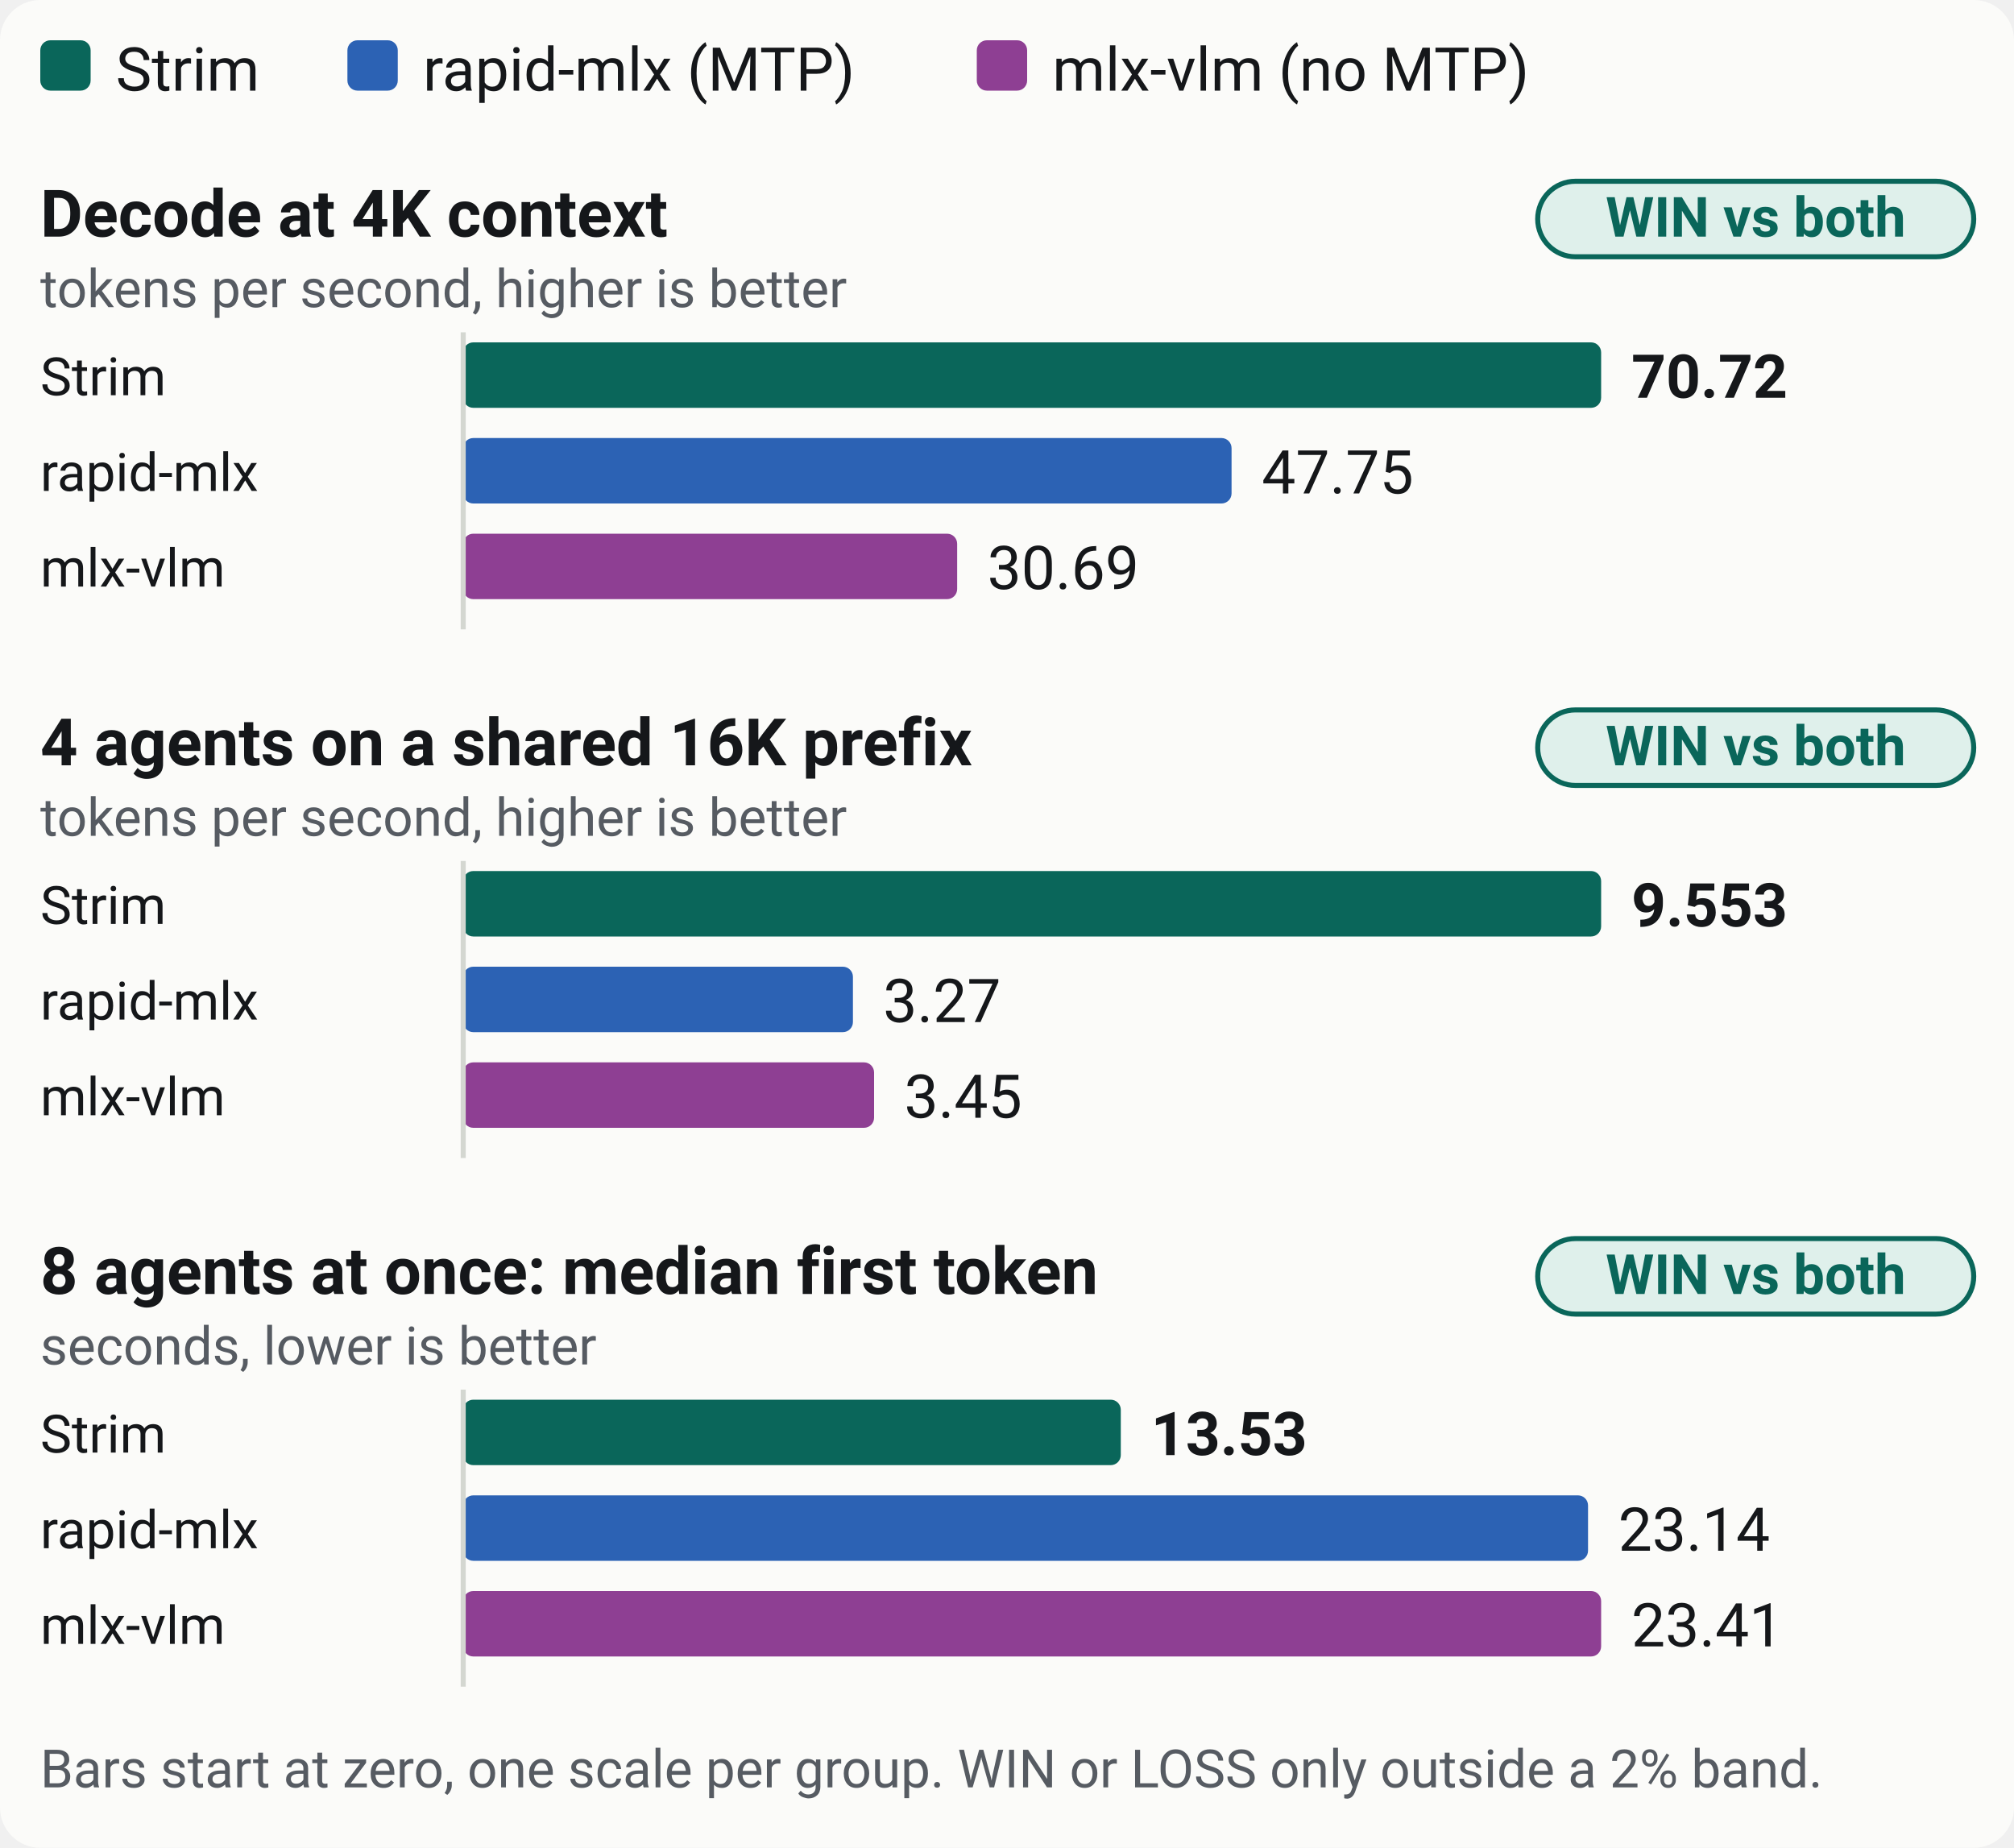
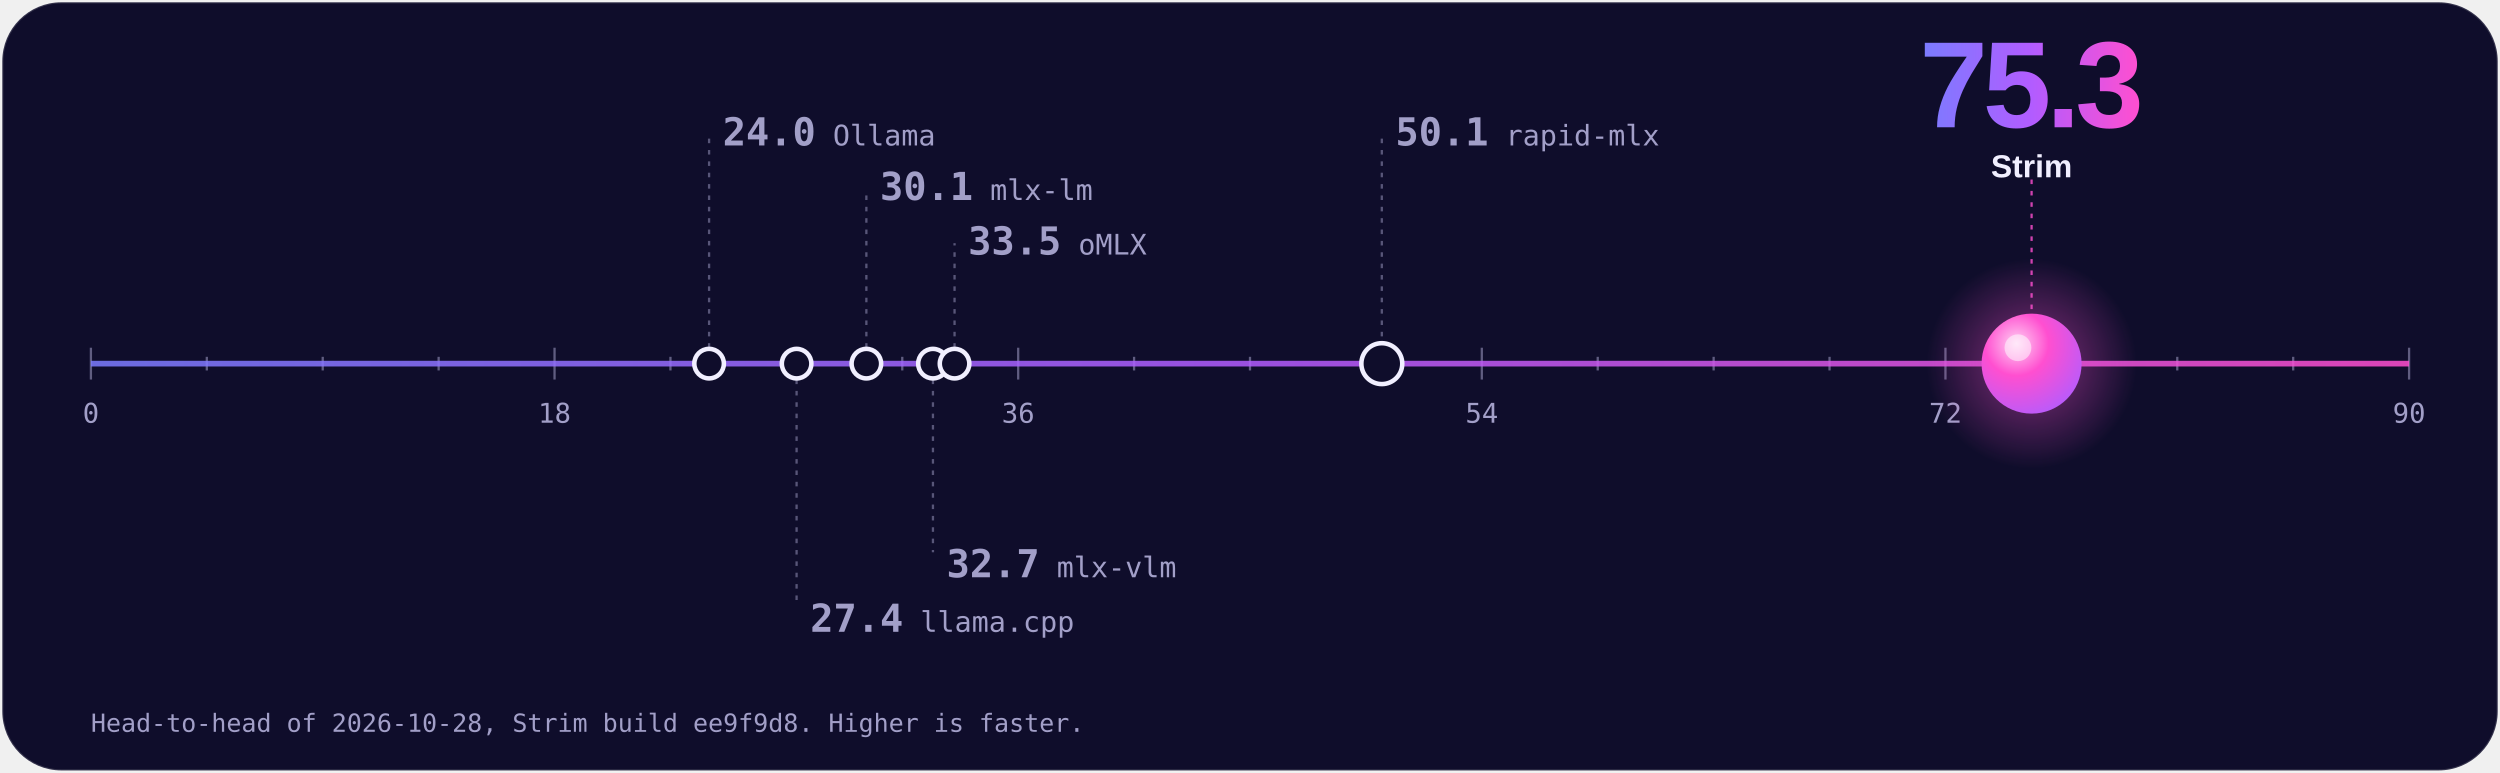
- <svg xmlns="http://www.w3.org/2000/svg" class="hv" viewBox="0 0 400 367" role="img" aria-labelledby="hv6-t hv6-d" width="400" height="367">
-   <style>.hv text{font:12px system-ui,-apple-system,"Segoe UI",Roboto,Arial,sans-serif;fill:#15171a}
- .hv .m{fill:#565b62}.hv .b{font-weight:700}.hv .s{font-size:10.5px}.hv .c{text-anchor:middle}.hv .e{text-anchor:end}
- .hv .bg{fill:#fbfbf9}.hv .hl{fill:#eaf3f0}.hv .g{stroke:#d4d7d1;stroke-width:1;fill:none}.hv .d{stroke-dasharray:3 3}
- .hv .bd{fill:#d4d7d1;opacity:.5}.hv .o{stroke:#15171a;stroke-width:1.3}
- .hv .fg{fill:#15171a}.hv .fs{fill:#0a665a}.hv .fr{fill:#2c62b4}.hv .fv{fill:#8e3f93}
- .hv .ls{stroke:#0a665a}.hv .lr{stroke:#2c62b4;stroke-width:1.6}.hv .lv{stroke:#8e3f93;stroke-width:1.6}
- .hv .pw rect{fill:#dff0eb;stroke:#0a665a}.hv .pl rect{fill:#fbe6e1;stroke:#a8321e}.hv .pt rect{fill:#ecede9;stroke:#565b62}
- .hv .pw text{fill:#0a665a}.hv .pl text{fill:#a8321e}.hv .pt text{fill:#565b62}
+ <svg xmlns="http://www.w3.org/2000/svg" class="hv nl vw" viewBox="0 40 1100 340" role="img" aria-labelledby="nls-t nls-d" width="1100" height="340">
+   <style>.hv text{font:12px -apple-system,"Helvetica Neue",Arial,system-ui,sans-serif;fill:#F1EFFF}
+ .hv .mo{font-family:ui-monospace,SFMono-Regular,Menlo,Consolas,monospace}
+ .hv .m{fill:#A29FC8}.hv .b{font-weight:700}.hv .s{font-size:10.5px}.hv .c{text-anchor:middle}.hv .e{text-anchor:end}
+ .hv .bg{fill:#0F0D2B;stroke:rgba(255,255,255,.16)}.hv .hl{fill:#181640}.hv .g{stroke:rgba(255,255,255,.16);stroke-width:1;fill:none}.hv .d{stroke-dasharray:3 3}
+ .hv .bd{fill:rgba(255,255,255,.16);opacity:.5}.hv .o{stroke:#F1EFFF;stroke-width:1.3}
+ .hv .fg{fill:#F1EFFF}.hv .fs{fill:#FF4FD0}.hv .fr{fill:#7C7BFF}.hv .fv{fill:#B7B4E0}.hv .fq{fill:#FFB454}.hv .fp{fill:#5CC8FF}
+ .hv .ls{stroke:#FF4FD0}.hv .lr{stroke:#7C7BFF;stroke-width:1.6}.hv .lv{stroke:#B7B4E0;stroke-width:1.6}.hv .lq{stroke:#FFB454;stroke-width:1.6}.hv .lp{stroke:#5CC8FF;stroke-width:1.6}
+ .hv .pw rect{fill:#2A1B52;stroke:#D9B8FF}.hv .pl rect{fill:#1C1A3D;stroke:#A29FC8;stroke-dasharray:3 2}.hv .pt rect{fill:#1C1A3D;stroke:#A29FC8}
+ .hv .pw text{fill:#D9B8FF}.hv .pl text{fill:#A29FC8}.hv .pt text{fill:#A29FC8}
.hv .pw text,.hv .pl text,.hv .pt text{font-size:11px;font-weight:700}
.hv .hh{font-size:13px;font-weight:700}.hv .hv1{font-weight:700}
- @media (prefers-color-scheme:dark){
- .hv text{font:12px system-ui,-apple-system,"Segoe UI",Roboto,Arial,sans-serif;fill:#eceeee}
- .hv .m{fill:#a2a8ae}.hv .b{font-weight:700}.hv .s{font-size:10.5px}.hv .c{text-anchor:middle}.hv .e{text-anchor:end}
- .hv .bg{fill:#101214}.hv .hl{fill:#16201e}.hv .g{stroke:#33383d;stroke-width:1;fill:none}.hv .d{stroke-dasharray:3 3}
- .hv .bd{fill:#33383d;opacity:.5}.hv .o{stroke:#eceeee;stroke-width:1.3}
- .hv .fg{fill:#eceeee}.hv .fs{fill:#4cc9b0}.hv .fr{fill:#7fa8f0}.hv .fv{fill:#d69ddb}
- .hv .ls{stroke:#4cc9b0}.hv .lr{stroke:#7fa8f0;stroke-width:1.6}.hv .lv{stroke:#d69ddb;stroke-width:1.6}
- .hv .pw rect{fill:#12302b;stroke:#4cc9b0}.hv .pl rect{fill:#3a1a14;stroke:#ff9985}.hv .pt rect{fill:#1d2125;stroke:#a2a8ae}
- .hv .pw text{fill:#4cc9b0}.hv .pl text{fill:#ff9985}.hv .pt text{fill:#a2a8ae}
- .hv .pw text,.hv .pl text,.hv .pt text{font-size:11px;font-weight:700}
- .hv .hh{font-size:13px;font-weight:700}.hv .hv1{font-weight:700}
- }</style>
-   <rect class="bg" width="400" height="367" rx="8" />
-   <rect x="8" y="8" width="10" height="10" rx="2" class="fs" />
-   <text x="23" y="18">Strim</text>
-   <rect x="69" y="8" width="10" height="10" rx="2" class="fr" />
-   <text x="84" y="18">rapid-mlx (MTP)</text>
-   <rect x="194" y="8" width="10" height="10" rx="2" class="fv" />
-   <text x="209" y="18">mlx-vlm (no MTP)</text>
-   <text class="hh" x="8" y="47">Decode at 4K context</text>
-   <text class="m s" x="8" y="61">tokens per second, higher is better</text>
-   <g class="pw">
-     <rect x="305.4" y="36" width="86.6" height="15" rx="7.5" />
-     <text class="c" x="348.7" y="47">WIN vs both</text>
-   </g>
-   <text class="s" x="8" y="78.5">Strim</text>
-   <rect class="fs" x="92" y="68" width="226" height="13" rx="2" />
-   <text class="hv1" x="324" y="79">70.72</text>
-   <text class="s" x="8" y="97.5">rapid-mlx</text>
-   <rect class="fr" x="92" y="87" width="152.6" height="13" rx="2" />
-   <text class="" x="250.6" y="98">47.75</text>
-   <text class="s" x="8" y="116.5">mlx-vlm</text>
-   <rect class="fv" x="92" y="106" width="98.1" height="13" rx="2" />
-   <text class="" x="196.1" y="117">30.69</text>
-   <line class="g" x1="92" x2="92" y1="66" y2="125" />
-   <text class="hh" x="8" y="152">4 agents on a shared 16K prefix</text>
-   <text class="m s" x="8" y="166">tokens per second, higher is better</text>
-   <g class="pw">
-     <rect x="305.4" y="141" width="86.6" height="15" rx="7.5" />
-     <text class="c" x="348.7" y="152">WIN vs both</text>
-   </g>
-   <text class="s" x="8" y="183.5">Strim</text>
-   <rect class="fs" x="92" y="173" width="226" height="13" rx="2" />
-   <text class="hv1" x="324" y="184">9.553</text>
-   <text class="s" x="8" y="202.5">rapid-mlx</text>
-   <rect class="fr" x="92" y="192" width="77.4" height="13" rx="2" />
-   <text class="" x="175.4" y="203">3.27</text>
-   <text class="s" x="8" y="221.5">mlx-vlm</text>
-   <rect class="fv" x="92" y="211" width="81.6" height="13" rx="2" />
-   <text class="" x="179.6" y="222">3.45</text>
-   <line class="g" x1="92" x2="92" y1="171" y2="230" />
-   <text class="hh" x="8" y="257">8 agents at once: median first token</text>
-   <text class="m s" x="8" y="271">seconds, lower is better</text>
-   <g class="pw">
-     <rect x="305.4" y="246" width="86.6" height="15" rx="7.5" />
-     <text class="c" x="348.7" y="257">WIN vs both</text>
-   </g>
-   <text class="s" x="8" y="288.5">Strim</text>
-   <rect class="fs" x="92" y="278" width="130.6" height="13" rx="2" />
-   <text class="hv1" x="228.6" y="289">13.53</text>
-   <text class="s" x="8" y="307.5">rapid-mlx</text>
-   <rect class="fr" x="92" y="297" width="223.4" height="13" rx="2" />
-   <text class="" x="321.4" y="308">23.14</text>
-   <text class="s" x="8" y="326.5">mlx-vlm</text>
-   <rect class="fv" x="92" y="316" width="226" height="13" rx="2" />
-   <text class="" x="324" y="327">23.41</text>
-   <line class="g" x1="92" x2="92" y1="276" y2="335" />
-   <text class="m s" x="8" y="355">Bars start at zero, one scale per group. WIN or LOSS only outside a 2% band.</text>
+ .hv .nltk{stroke:#A29FC8;opacity:.55}.hv .nlld{stroke:#A29FC8;stroke-width:1;opacity:.5;stroke-dasharray:2 3}.hv .nlld.hot{stroke:#FF4FD0;opacity:.8}
+ .hv .nldot{fill:#0F0D2B;stroke:#F1EFFF;stroke-width:2}.hv .nlspec{fill:#fff;opacity:.5}
+ .hv .nlwk{stroke:#A29FC8;stroke-width:2.5;opacity:.6;stroke-linecap:round}
+ .hv .nlv{font-size:17px;font-weight:600}.hv .nln{font-size:12.5px;fill:#A29FC8}.hv .nln.hot{fill:#F1EFFF;font-weight:600;font-size:14px}
+ .hv .nlv.hot{font-family:"Space Grotesk",-apple-system,"Helvetica Neue",Arial,sans-serif;font-size:54px;font-weight:700;letter-spacing:-.04em}
+ .hv .tk{font-size:12px;fill:#A29FC8}
+ .hv .gcard{fill:rgba(255,255,255,.1);stroke:rgba(255,255,255,.16)}.hv .gcard.loss{stroke-dasharray:5 4}
+ .hv .gb{fill:none;stroke:rgba(255,255,255,.16);stroke-width:5;stroke-linecap:round}.hv .gv{fill:none;stroke-width:5;stroke-linecap:round}.hv .gv.lose{stroke:#A29FC8}
+ .hv .g1{stroke:#F1EFFF;stroke-width:1.5;opacity:.6}.hv .gd{fill:#F1EFFF}.hv .gd.lose{fill:#A29FC8}
+ .hv .gnum{font-size:30px;font-weight:700;letter-spacing:-.04em}.hv .gnum.lose{fill:#A29FC8}
+ .hv .chipr{fill:none;stroke:#A29FC8}</style>
+   <rect class="bg" x="1" y="41" width="1098" height="338" rx="26" />
+   <defs>
+     <radialGradient id="nlso" cx=".35" cy=".3" r=".8">
+       <stop offset="0" stop-color="#FFD1F3" />
+       <stop offset=".4" stop-color="#FF4FD0" />
+       <stop offset="1" stop-color="#B25CFF" />
+     </radialGradient>
+     <radialGradient id="nlsh">
+       <stop offset="0" stop-color="#FF4FD0" stop-opacity=".5" />
+       <stop offset="1" stop-color="#FF4FD0" stop-opacity="0" />
+     </radialGradient>
+     <linearGradient id="nlst" x1="0" y1="0" x2="1" y2="0">
+       <stop offset="0" stop-color="#7C7BFF" />
+       <stop offset=".5" stop-color="#B25CFF" />
+       <stop offset="1" stop-color="#FF4FD0" />
+     </linearGradient>
+     <linearGradient id="nlsx" gradientUnits="userSpaceOnUse" x1="40" y1="0" x2="1060" y2="0">
+       <stop offset="0" stop-color="#7C7BFF" />
+       <stop offset=".5" stop-color="#B25CFF" />
+       <stop offset="1" stop-color="#FF4FD0" />
+     </linearGradient>
+   </defs>
+   <line x1="40" x2="40" y1="193" y2="207" class="nltk" />
+   <text x="40" y="226" text-anchor="middle" class="tk mo">0</text>
+   <line x1="91" x2="91" y1="197" y2="203" class="nltk" />
+   <line x1="142" x2="142" y1="197" y2="203" class="nltk" />
+   <line x1="193" x2="193" y1="197" y2="203" class="nltk" />
+   <line x1="244" x2="244" y1="193" y2="207" class="nltk" />
+   <text x="244" y="226" text-anchor="middle" class="tk mo">18</text>
+   <line x1="295" x2="295" y1="197" y2="203" class="nltk" />
+   <line x1="346" x2="346" y1="197" y2="203" class="nltk" />
+   <line x1="397" x2="397" y1="197" y2="203" class="nltk" />
+   <line x1="448" x2="448" y1="193" y2="207" class="nltk" />
+   <text x="448" y="226" text-anchor="middle" class="tk mo">36</text>
+   <line x1="499" x2="499" y1="197" y2="203" class="nltk" />
+   <line x1="550" x2="550" y1="197" y2="203" class="nltk" />
+   <line x1="601" x2="601" y1="197" y2="203" class="nltk" />
+   <line x1="652" x2="652" y1="193" y2="207" class="nltk" />
+   <text x="652" y="226" text-anchor="middle" class="tk mo">54</text>
+   <line x1="703" x2="703" y1="197" y2="203" class="nltk" />
+   <line x1="754" x2="754" y1="197" y2="203" class="nltk" />
+   <line x1="805" x2="805" y1="197" y2="203" class="nltk" />
+   <line x1="856" x2="856" y1="193" y2="207" class="nltk" />
+   <text x="856" y="226" text-anchor="middle" class="tk mo">72</text>
+   <line x1="907" x2="907" y1="197" y2="203" class="nltk" />
+   <line x1="958" x2="958" y1="197" y2="203" class="nltk" />
+   <line x1="1009" x2="1009" y1="197" y2="203" class="nltk" />
+   <line x1="1060" x2="1060" y1="193" y2="207" class="nltk" />
+   <text x="1060" y="226" text-anchor="middle" class="tk mo">90</text>
+   <line x1="40" x2="1060" y1="200" y2="200" stroke="url(#nlsx)" stroke-width="2.5" opacity=".85" />
+   <line x1="893.9" x2="893.9" y1="176" y2="118" class="nlld hot" />
+   <circle cx="893.9" cy="200" r="46.2" fill="url(#nlsh)" />
+   <circle cx="893.9" cy="200" r="22" fill="url(#nlso)" />
+   <circle cx="887.9" cy="193" r="5.9" class="nlspec" />
+   <text x="893.9" y="96" text-anchor="middle" class="nlv hot" style="fill:url(#nlst)">75.3</text>
+   <text x="893.9" y="118" text-anchor="middle" class="nln hot">Strim</text>
+   <line x1="312" x2="312" y1="193" y2="99" class="nlld earlier-run" />
+   <circle cx="312" cy="200" r="6.5" class="nldot earlier-run" />
+   <text x="318" y="104" text-anchor="start" class="nln mo">
+     <tspan class="nlv">24.0</tspan> Ollama</text>
+   <line x1="350.5" x2="350.5" y1="207" y2="307" class="nlld earlier-run" />
+   <circle cx="350.5" cy="200" r="6.5" class="nldot earlier-run" />
+   <text x="356.5" y="318" text-anchor="start" class="nln mo">
+     <tspan class="nlv">27.4</tspan> llama.cpp</text>
+   <line x1="381.2" x2="381.2" y1="193" y2="123" class="nlld" />
+   <circle cx="381.2" cy="200" r="6.5" class="nldot" />
+   <text x="387.2" y="128" text-anchor="start" class="nln mo">
+     <tspan class="nlv">30.1</tspan> mlx-lm</text>
+   <line x1="410.5" x2="410.5" y1="207" y2="283" class="nlld" />
+   <circle cx="410.5" cy="200" r="6.5" class="nldot" />
+   <text x="416.5" y="294" text-anchor="start" class="nln mo">
+     <tspan class="nlv">32.7</tspan> mlx-vlm</text>
+   <line x1="420" x2="420" y1="193" y2="147" class="nlld" />
+   <circle cx="420" cy="200" r="6.5" class="nldot" />
+   <text x="426" y="152" text-anchor="start" class="nln mo">
+     <tspan class="nlv">33.5</tspan> oMLX</text>
+   <line x1="608" x2="608" y1="193" y2="99" class="nlld" />
+   <circle cx="608" cy="200" r="9" class="nldot" />
+   <text x="614" y="104" text-anchor="start" class="nln mo">
+     <tspan class="nlv">50.1</tspan> rapid-mlx</text>
+   <text x="40" y="362" class="tk mo" style="font-size:11px">Head-to-head of 2026-10-28, Strim build ee9f9d8. Higher is faster.</text>
</svg>
